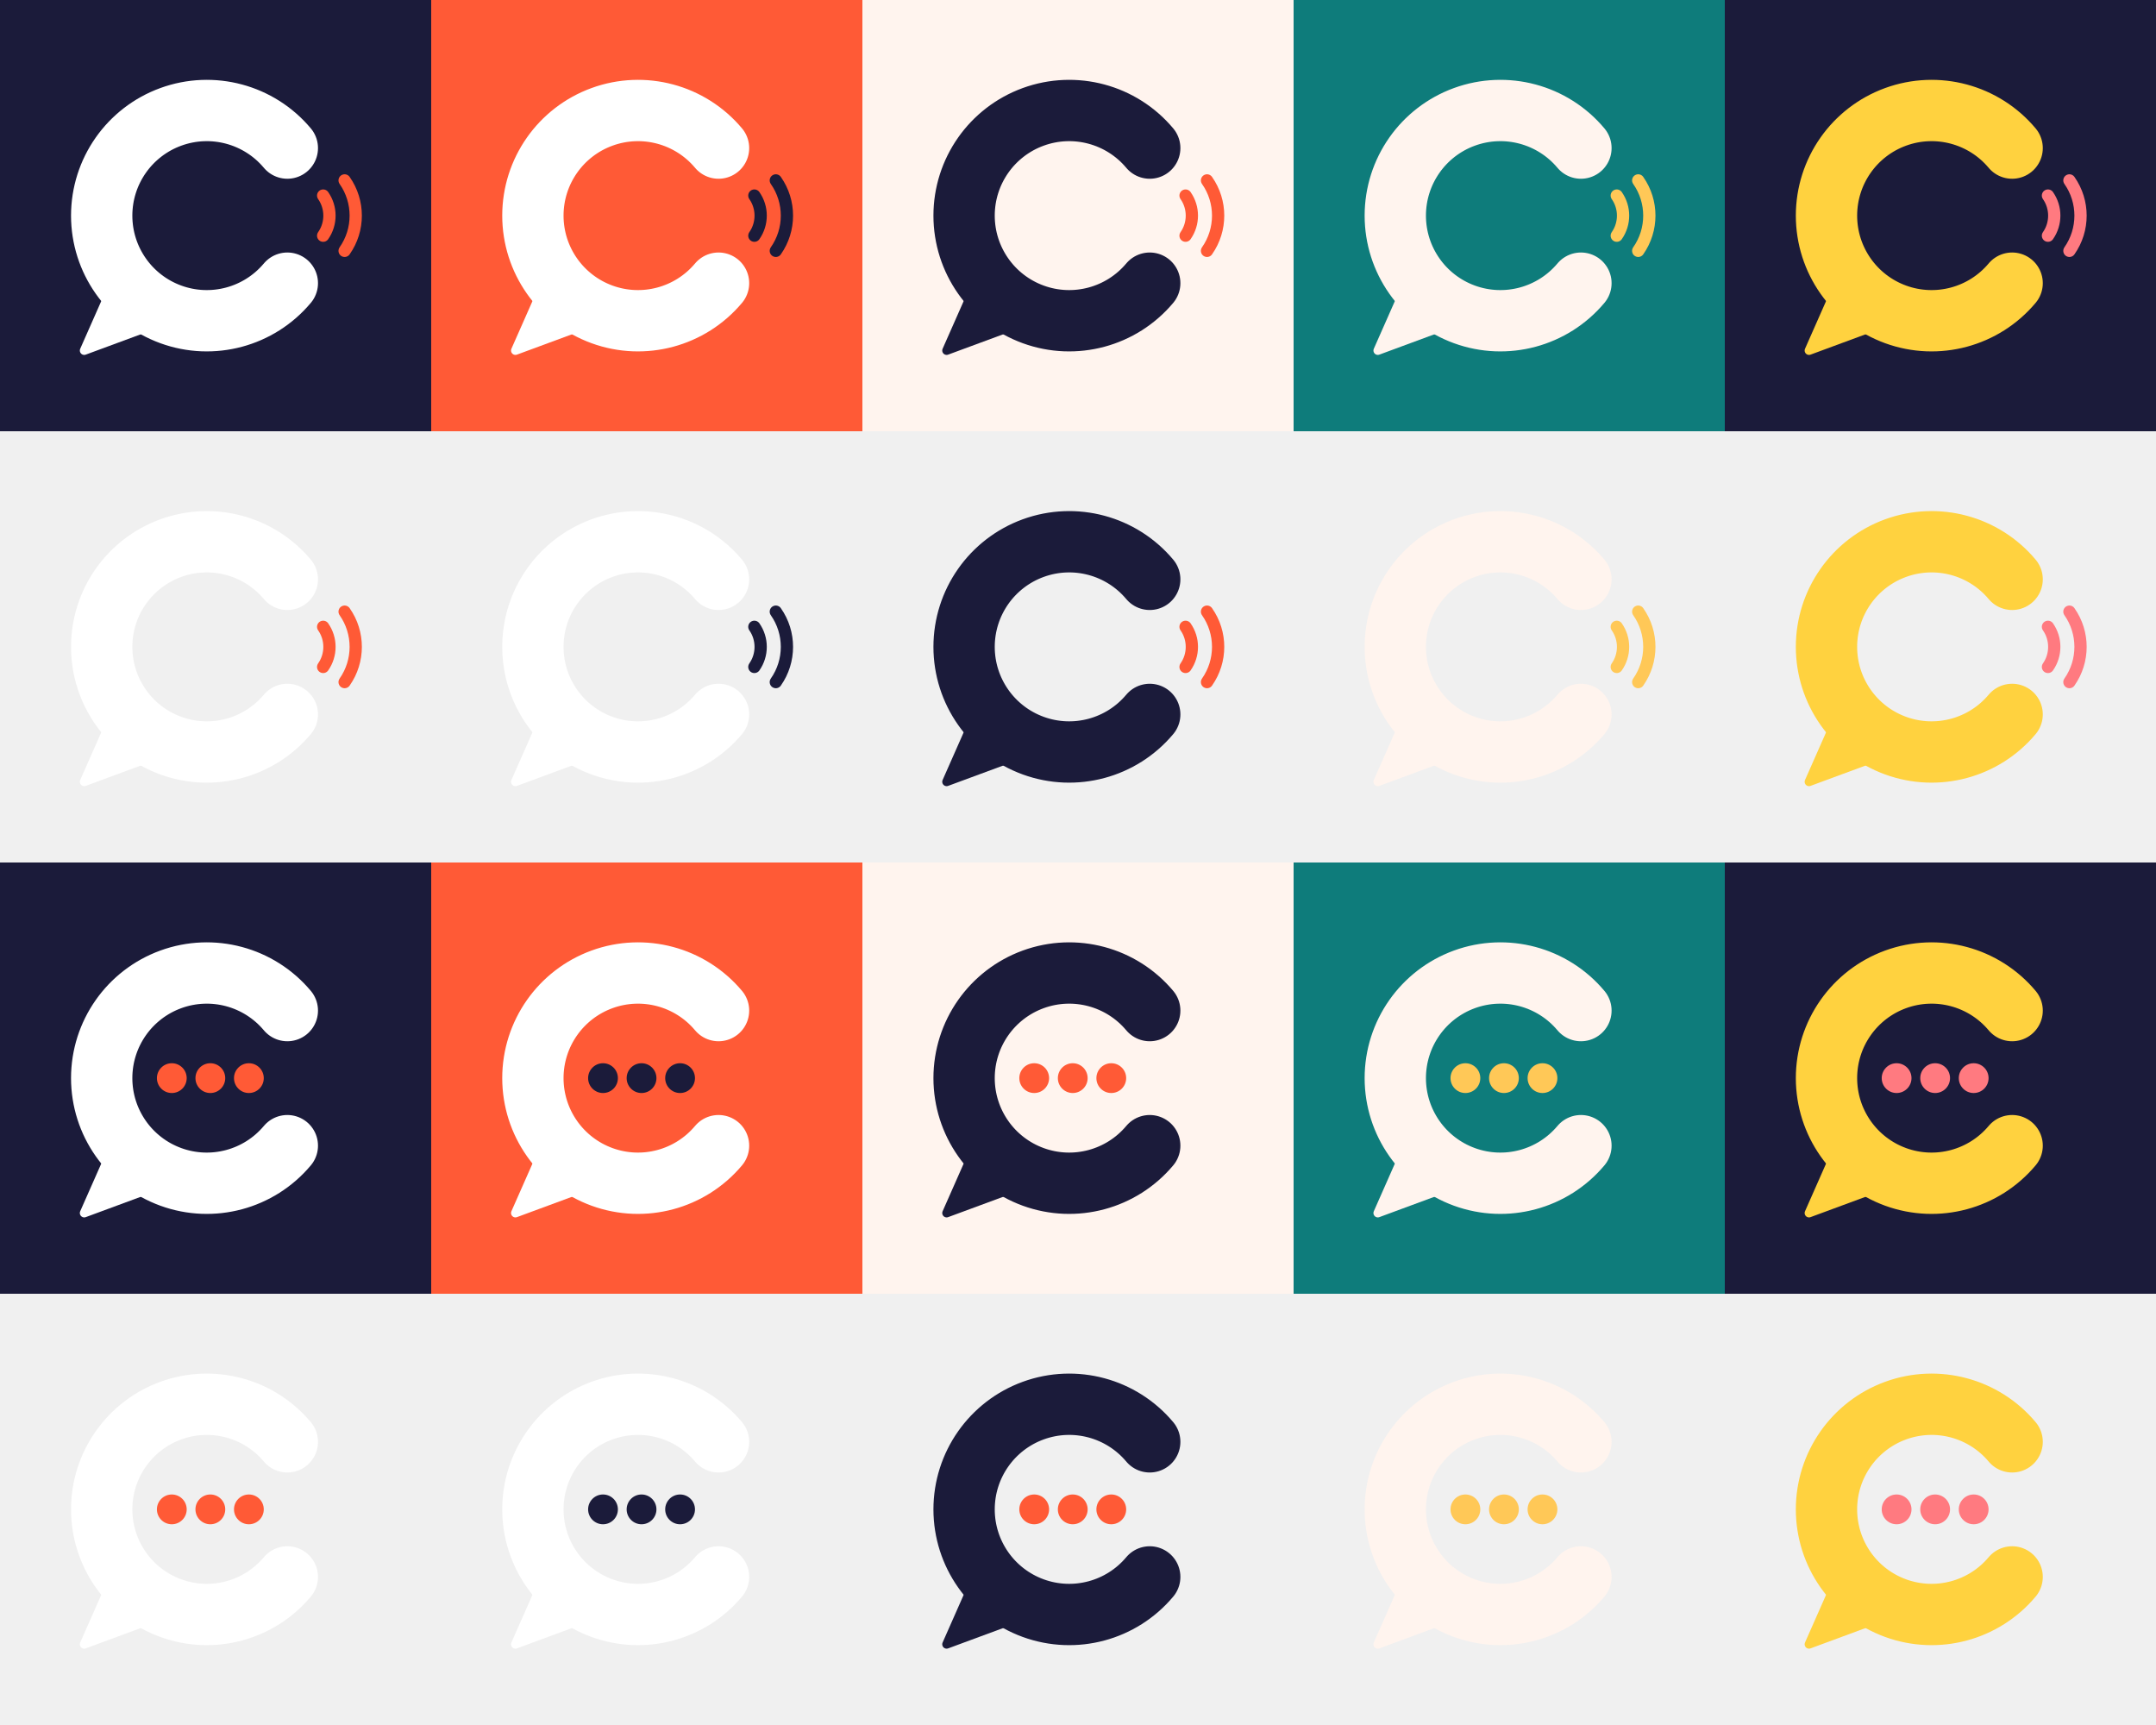
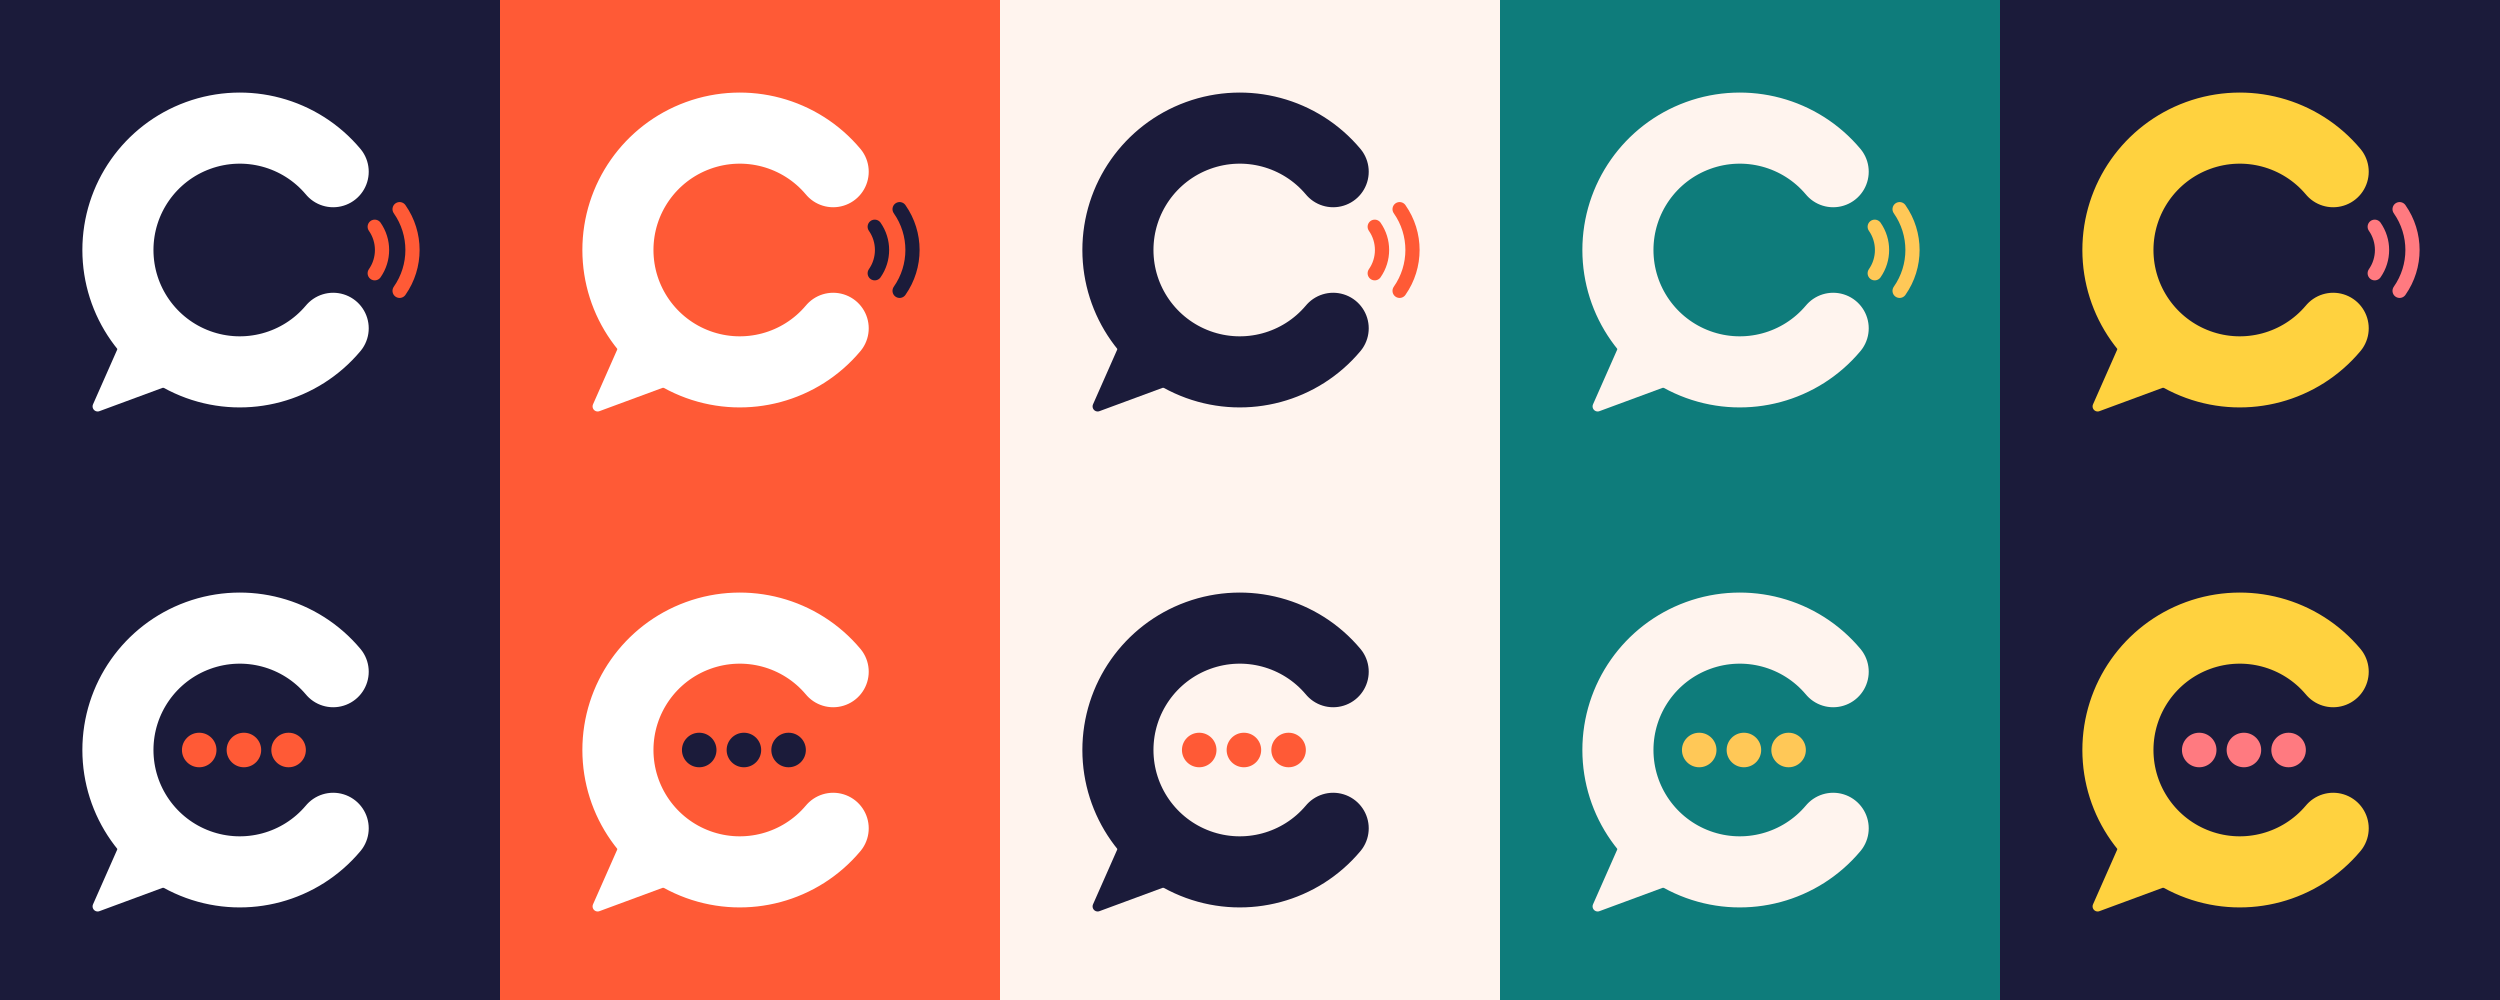
- <svg xmlns="http://www.w3.org/2000/svg" width="1600" height="1280" viewBox="0 0 1600 1280">
+ <svg xmlns="http://www.w3.org/2000/svg" width="1600" height="640" viewBox="0 0 1600 640">
  <g id="waves-solid">
    <g id="waves-solid-white-on-navy">
      <rect x="0" y="0" width="320" height="320" fill="#1B1B3A" />
      <g transform="translate(30 30) scale(0.65)">
        <path d="M88 268 L50 354 L142 320 Z" fill="#FFFFFF" stroke="#FFFFFF" stroke-width="10" stroke-linejoin="round" />
        <path d="M281.9 122.9 A120 120 0 1 0 281.9 277.1" fill="none" stroke="#FFFFFF" stroke-width="70" stroke-linecap="round" />
        <path d="M322.8 177.1 A40 40 0 0 1 322.8 222.9" fill="none" stroke="#FF5A36" stroke-width="14" stroke-linecap="round" />
        <path d="M347.3 159.8 A70 70 0 0 1 347.3 240.2" fill="none" stroke="#FF5A36" stroke-width="14" stroke-linecap="round" />
      </g>
    </g>
    <g id="waves-solid-white-on-orange">
      <rect x="320" y="0" width="320" height="320" fill="#FF5A36" />
      <g transform="translate(350 30) scale(0.65)">
        <path d="M88 268 L50 354 L142 320 Z" fill="#FFFFFF" stroke="#FFFFFF" stroke-width="10" stroke-linejoin="round" />
        <path d="M281.9 122.9 A120 120 0 1 0 281.9 277.1" fill="none" stroke="#FFFFFF" stroke-width="70" stroke-linecap="round" />
        <path d="M322.8 177.1 A40 40 0 0 1 322.8 222.9" fill="none" stroke="#1B1B3A" stroke-width="14" stroke-linecap="round" />
        <path d="M347.3 159.8 A70 70 0 0 1 347.3 240.2" fill="none" stroke="#1B1B3A" stroke-width="14" stroke-linecap="round" />
      </g>
    </g>
    <g id="waves-solid-navy-on-offwhite">
      <rect x="640" y="0" width="320" height="320" fill="#FFF4EE" />
      <g transform="translate(670 30) scale(0.65)">
        <path d="M88 268 L50 354 L142 320 Z" fill="#1B1B3A" stroke="#1B1B3A" stroke-width="10" stroke-linejoin="round" />
        <path d="M281.9 122.9 A120 120 0 1 0 281.9 277.1" fill="none" stroke="#1B1B3A" stroke-width="70" stroke-linecap="round" />
        <path d="M322.8 177.1 A40 40 0 0 1 322.8 222.9" fill="none" stroke="#FF5A36" stroke-width="14" stroke-linecap="round" />
        <path d="M347.3 159.8 A70 70 0 0 1 347.3 240.2" fill="none" stroke="#FF5A36" stroke-width="14" stroke-linecap="round" />
      </g>
    </g>
    <g id="waves-solid-cream-on-teal">
      <rect x="960" y="0" width="320" height="320" fill="#0E7C7B" />
      <g transform="translate(990 30) scale(0.65)">
        <path d="M88 268 L50 354 L142 320 Z" fill="#FFF4EE" stroke="#FFF4EE" stroke-width="10" stroke-linejoin="round" />
        <path d="M281.9 122.9 A120 120 0 1 0 281.9 277.1" fill="none" stroke="#FFF4EE" stroke-width="70" stroke-linecap="round" />
        <path d="M322.8 177.1 A40 40 0 0 1 322.8 222.9" fill="none" stroke="#FFC857" stroke-width="14" stroke-linecap="round" />
        <path d="M347.3 159.8 A70 70 0 0 1 347.3 240.2" fill="none" stroke="#FFC857" stroke-width="14" stroke-linecap="round" />
      </g>
    </g>
    <g id="waves-solid-yellow-on-navy">
      <rect x="1280" y="0" width="320" height="320" fill="#1B1B3A" />
      <g transform="translate(1310 30) scale(0.65)">
        <path d="M88 268 L50 354 L142 320 Z" fill="#FFD23F" stroke="#FFD23F" stroke-width="10" stroke-linejoin="round" />
        <path d="M281.9 122.9 A120 120 0 1 0 281.9 277.1" fill="none" stroke="#FFD23F" stroke-width="70" stroke-linecap="round" />
        <path d="M322.8 177.1 A40 40 0 0 1 322.8 222.9" fill="none" stroke="#FF7A80" stroke-width="14" stroke-linecap="round" />
        <path d="M347.3 159.8 A70 70 0 0 1 347.3 240.2" fill="none" stroke="#FF7A80" stroke-width="14" stroke-linecap="round" />
      </g>
    </g>
  </g>
-   <g id="waves-transparent">
-     <g id="waves-transparent-white-on-navy">
-       <g transform="translate(30 350) scale(0.65)">
-         <path d="M88 268 L50 354 L142 320 Z" fill="#FFFFFF" stroke="#FFFFFF" stroke-width="10" stroke-linejoin="round" />
-         <path d="M281.9 122.9 A120 120 0 1 0 281.9 277.1" fill="none" stroke="#FFFFFF" stroke-width="70" stroke-linecap="round" />
-         <path d="M322.8 177.1 A40 40 0 0 1 322.8 222.9" fill="none" stroke="#FF5A36" stroke-width="14" stroke-linecap="round" />
-         <path d="M347.3 159.8 A70 70 0 0 1 347.3 240.2" fill="none" stroke="#FF5A36" stroke-width="14" stroke-linecap="round" />
-       </g>
-     </g>
-     <g id="waves-transparent-white-on-orange">
-       <g transform="translate(350 350) scale(0.65)">
-         <path d="M88 268 L50 354 L142 320 Z" fill="#FFFFFF" stroke="#FFFFFF" stroke-width="10" stroke-linejoin="round" />
-         <path d="M281.9 122.9 A120 120 0 1 0 281.9 277.1" fill="none" stroke="#FFFFFF" stroke-width="70" stroke-linecap="round" />
-         <path d="M322.8 177.1 A40 40 0 0 1 322.8 222.9" fill="none" stroke="#1B1B3A" stroke-width="14" stroke-linecap="round" />
-         <path d="M347.3 159.8 A70 70 0 0 1 347.3 240.2" fill="none" stroke="#1B1B3A" stroke-width="14" stroke-linecap="round" />
-       </g>
-     </g>
-     <g id="waves-transparent-navy-on-offwhite">
-       <g transform="translate(670 350) scale(0.65)">
-         <path d="M88 268 L50 354 L142 320 Z" fill="#1B1B3A" stroke="#1B1B3A" stroke-width="10" stroke-linejoin="round" />
-         <path d="M281.9 122.9 A120 120 0 1 0 281.9 277.1" fill="none" stroke="#1B1B3A" stroke-width="70" stroke-linecap="round" />
-         <path d="M322.8 177.1 A40 40 0 0 1 322.8 222.9" fill="none" stroke="#FF5A36" stroke-width="14" stroke-linecap="round" />
-         <path d="M347.3 159.8 A70 70 0 0 1 347.3 240.2" fill="none" stroke="#FF5A36" stroke-width="14" stroke-linecap="round" />
-       </g>
-     </g>
-     <g id="waves-transparent-cream-on-teal">
-       <g transform="translate(990 350) scale(0.65)">
-         <path d="M88 268 L50 354 L142 320 Z" fill="#FFF4EE" stroke="#FFF4EE" stroke-width="10" stroke-linejoin="round" />
-         <path d="M281.9 122.9 A120 120 0 1 0 281.9 277.1" fill="none" stroke="#FFF4EE" stroke-width="70" stroke-linecap="round" />
-         <path d="M322.8 177.1 A40 40 0 0 1 322.8 222.9" fill="none" stroke="#FFC857" stroke-width="14" stroke-linecap="round" />
-         <path d="M347.3 159.8 A70 70 0 0 1 347.3 240.2" fill="none" stroke="#FFC857" stroke-width="14" stroke-linecap="round" />
-       </g>
-     </g>
-     <g id="waves-transparent-yellow-on-navy">
-       <g transform="translate(1310 350) scale(0.65)">
-         <path d="M88 268 L50 354 L142 320 Z" fill="#FFD23F" stroke="#FFD23F" stroke-width="10" stroke-linejoin="round" />
-         <path d="M281.9 122.9 A120 120 0 1 0 281.9 277.1" fill="none" stroke="#FFD23F" stroke-width="70" stroke-linecap="round" />
-         <path d="M322.8 177.1 A40 40 0 0 1 322.8 222.9" fill="none" stroke="#FF7A80" stroke-width="14" stroke-linecap="round" />
-         <path d="M347.3 159.8 A70 70 0 0 1 347.3 240.2" fill="none" stroke="#FF7A80" stroke-width="14" stroke-linecap="round" />
-       </g>
-     </g>
-   </g>
-   <g id="typing-dots-solid">
+   <g id="typing-dots-solid" transform="translate(0 320)">
    <g id="typing-dots-solid-white-on-navy">
-       <rect x="0" y="640" width="320" height="320" fill="#1B1B3A" />
-       <g transform="translate(30 670) scale(0.65)">
+       <rect x="0" y="0" width="320" height="320" fill="#1B1B3A" />
+       <g transform="translate(30 30) scale(0.65)">
        <path d="M88 268 L50 354 L142 320 Z" fill="#FFFFFF" stroke="#FFFFFF" stroke-width="10" stroke-linejoin="round" />
        <path d="M281.9 122.9 A120 120 0 1 0 281.9 277.1" fill="none" stroke="#FFFFFF" stroke-width="70" stroke-linecap="round" />
        <circle cx="150" cy="200" r="17" fill="#FF5A36" />
        <circle cx="194" cy="200" r="17" fill="#FF5A36" />
        <circle cx="238" cy="200" r="17" fill="#FF5A36" />
      </g>
    </g>
    <g id="typing-dots-solid-white-on-orange">
-       <rect x="320" y="640" width="320" height="320" fill="#FF5A36" />
-       <g transform="translate(350 670) scale(0.65)">
+       <rect x="320" y="0" width="320" height="320" fill="#FF5A36" />
+       <g transform="translate(350 30) scale(0.65)">
        <path d="M88 268 L50 354 L142 320 Z" fill="#FFFFFF" stroke="#FFFFFF" stroke-width="10" stroke-linejoin="round" />
        <path d="M281.9 122.9 A120 120 0 1 0 281.9 277.1" fill="none" stroke="#FFFFFF" stroke-width="70" stroke-linecap="round" />
        <circle cx="150" cy="200" r="17" fill="#1B1B3A" />
        <circle cx="194" cy="200" r="17" fill="#1B1B3A" />
        <circle cx="238" cy="200" r="17" fill="#1B1B3A" />
      </g>
    </g>
    <g id="typing-dots-solid-navy-on-offwhite">
-       <rect x="640" y="640" width="320" height="320" fill="#FFF4EE" />
-       <g transform="translate(670 670) scale(0.65)">
+       <rect x="640" y="0" width="320" height="320" fill="#FFF4EE" />
+       <g transform="translate(670 30) scale(0.65)">
        <path d="M88 268 L50 354 L142 320 Z" fill="#1B1B3A" stroke="#1B1B3A" stroke-width="10" stroke-linejoin="round" />
        <path d="M281.9 122.9 A120 120 0 1 0 281.9 277.1" fill="none" stroke="#1B1B3A" stroke-width="70" stroke-linecap="round" />
        <circle cx="150" cy="200" r="17" fill="#FF5A36" />
        <circle cx="194" cy="200" r="17" fill="#FF5A36" />
        <circle cx="238" cy="200" r="17" fill="#FF5A36" />
      </g>
    </g>
    <g id="typing-dots-solid-cream-on-teal">
-       <rect x="960" y="640" width="320" height="320" fill="#0E7C7B" />
-       <g transform="translate(990 670) scale(0.65)">
+       <rect x="960" y="0" width="320" height="320" fill="#0E7C7B" />
+       <g transform="translate(990 30) scale(0.65)">
        <path d="M88 268 L50 354 L142 320 Z" fill="#FFF4EE" stroke="#FFF4EE" stroke-width="10" stroke-linejoin="round" />
        <path d="M281.9 122.9 A120 120 0 1 0 281.9 277.1" fill="none" stroke="#FFF4EE" stroke-width="70" stroke-linecap="round" />
        <circle cx="150" cy="200" r="17" fill="#FFC857" />
        <circle cx="194" cy="200" r="17" fill="#FFC857" />
        <circle cx="238" cy="200" r="17" fill="#FFC857" />
      </g>
    </g>
    <g id="typing-dots-solid-yellow-on-navy">
-       <rect x="1280" y="640" width="320" height="320" fill="#1B1B3A" />
-       <g transform="translate(1310 670) scale(0.65)">
-         <path d="M88 268 L50 354 L142 320 Z" fill="#FFD23F" stroke="#FFD23F" stroke-width="10" stroke-linejoin="round" />
-         <path d="M281.9 122.9 A120 120 0 1 0 281.9 277.1" fill="none" stroke="#FFD23F" stroke-width="70" stroke-linecap="round" />
-         <circle cx="150" cy="200" r="17" fill="#FF7A80" />
-         <circle cx="194" cy="200" r="17" fill="#FF7A80" />
-         <circle cx="238" cy="200" r="17" fill="#FF7A80" />
-       </g>
-     </g>
-   </g>
-   <g id="typing-dots-transparent">
-     <g id="typing-dots-transparent-white-on-navy">
-       <g transform="translate(30 990) scale(0.65)">
-         <path d="M88 268 L50 354 L142 320 Z" fill="#FFFFFF" stroke="#FFFFFF" stroke-width="10" stroke-linejoin="round" />
-         <path d="M281.9 122.9 A120 120 0 1 0 281.9 277.1" fill="none" stroke="#FFFFFF" stroke-width="70" stroke-linecap="round" />
-         <circle cx="150" cy="200" r="17" fill="#FF5A36" />
-         <circle cx="194" cy="200" r="17" fill="#FF5A36" />
-         <circle cx="238" cy="200" r="17" fill="#FF5A36" />
-       </g>
-     </g>
-     <g id="typing-dots-transparent-white-on-orange">
-       <g transform="translate(350 990) scale(0.65)">
-         <path d="M88 268 L50 354 L142 320 Z" fill="#FFFFFF" stroke="#FFFFFF" stroke-width="10" stroke-linejoin="round" />
-         <path d="M281.9 122.9 A120 120 0 1 0 281.9 277.1" fill="none" stroke="#FFFFFF" stroke-width="70" stroke-linecap="round" />
-         <circle cx="150" cy="200" r="17" fill="#1B1B3A" />
-         <circle cx="194" cy="200" r="17" fill="#1B1B3A" />
-         <circle cx="238" cy="200" r="17" fill="#1B1B3A" />
-       </g>
-     </g>
-     <g id="typing-dots-transparent-navy-on-offwhite">
-       <g transform="translate(670 990) scale(0.65)">
-         <path d="M88 268 L50 354 L142 320 Z" fill="#1B1B3A" stroke="#1B1B3A" stroke-width="10" stroke-linejoin="round" />
-         <path d="M281.9 122.9 A120 120 0 1 0 281.9 277.1" fill="none" stroke="#1B1B3A" stroke-width="70" stroke-linecap="round" />
-         <circle cx="150" cy="200" r="17" fill="#FF5A36" />
-         <circle cx="194" cy="200" r="17" fill="#FF5A36" />
-         <circle cx="238" cy="200" r="17" fill="#FF5A36" />
-       </g>
-     </g>
-     <g id="typing-dots-transparent-cream-on-teal">
-       <g transform="translate(990 990) scale(0.65)">
-         <path d="M88 268 L50 354 L142 320 Z" fill="#FFF4EE" stroke="#FFF4EE" stroke-width="10" stroke-linejoin="round" />
-         <path d="M281.9 122.9 A120 120 0 1 0 281.9 277.1" fill="none" stroke="#FFF4EE" stroke-width="70" stroke-linecap="round" />
-         <circle cx="150" cy="200" r="17" fill="#FFC857" />
-         <circle cx="194" cy="200" r="17" fill="#FFC857" />
-         <circle cx="238" cy="200" r="17" fill="#FFC857" />
-       </g>
-     </g>
-     <g id="typing-dots-transparent-yellow-on-navy">
-       <g transform="translate(1310 990) scale(0.65)">
+       <rect x="1280" y="0" width="320" height="320" fill="#1B1B3A" />
+       <g transform="translate(1310 30) scale(0.65)">
        <path d="M88 268 L50 354 L142 320 Z" fill="#FFD23F" stroke="#FFD23F" stroke-width="10" stroke-linejoin="round" />
        <path d="M281.9 122.9 A120 120 0 1 0 281.9 277.1" fill="none" stroke="#FFD23F" stroke-width="70" stroke-linecap="round" />
        <circle cx="150" cy="200" r="17" fill="#FF7A80" />
        <circle cx="194" cy="200" r="17" fill="#FF7A80" />
        <circle cx="238" cy="200" r="17" fill="#FF7A80" />
      </g>
    </g>
  </g>
</svg>
